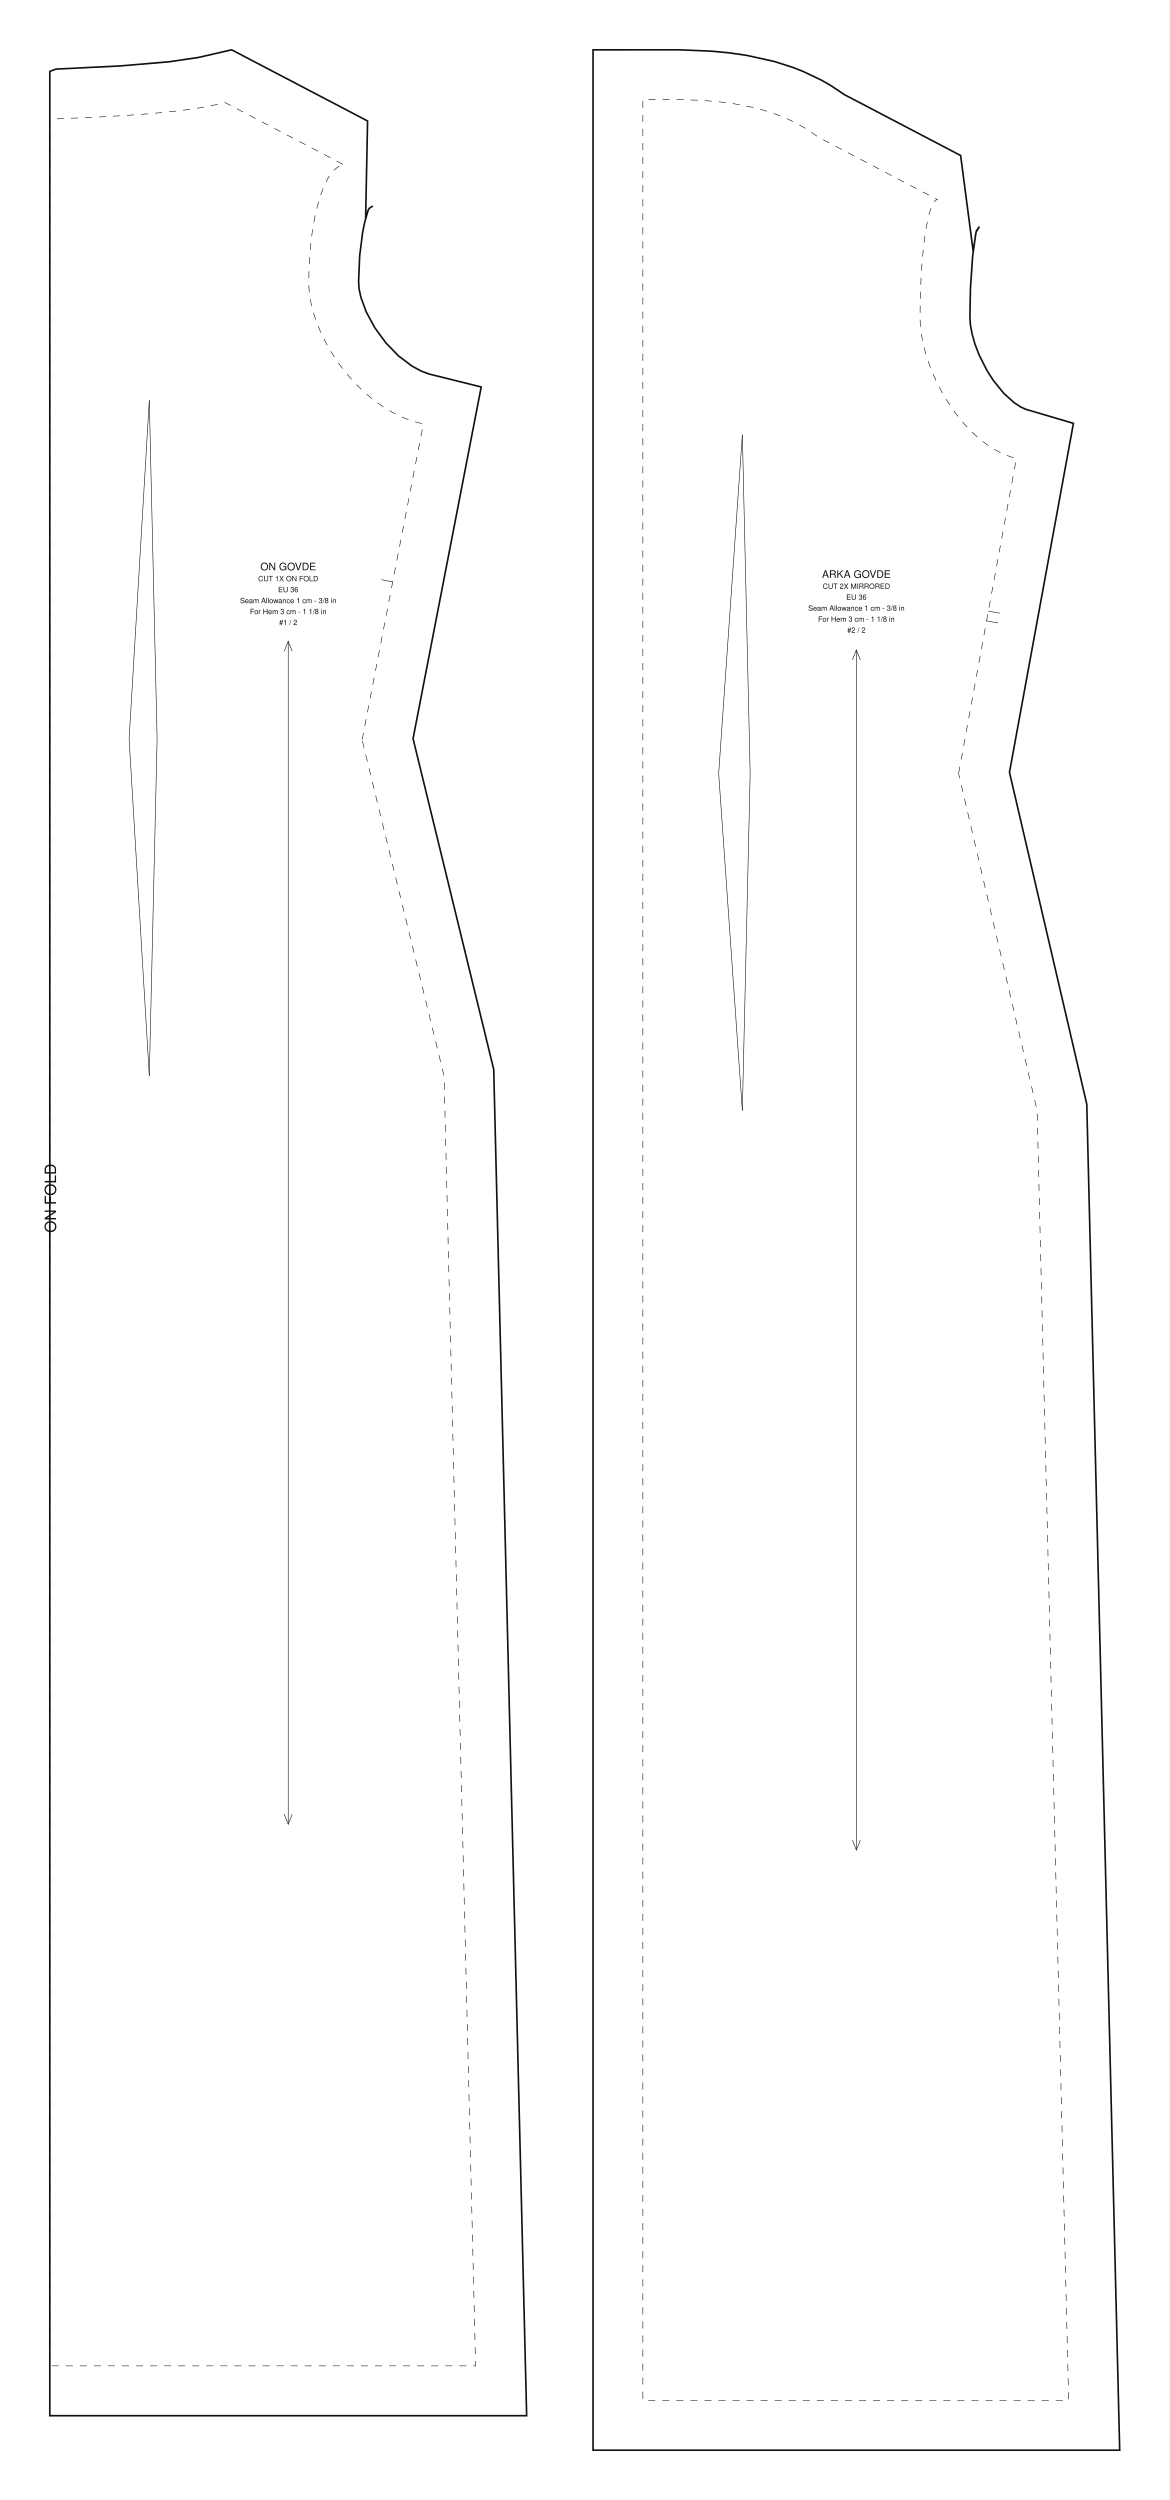
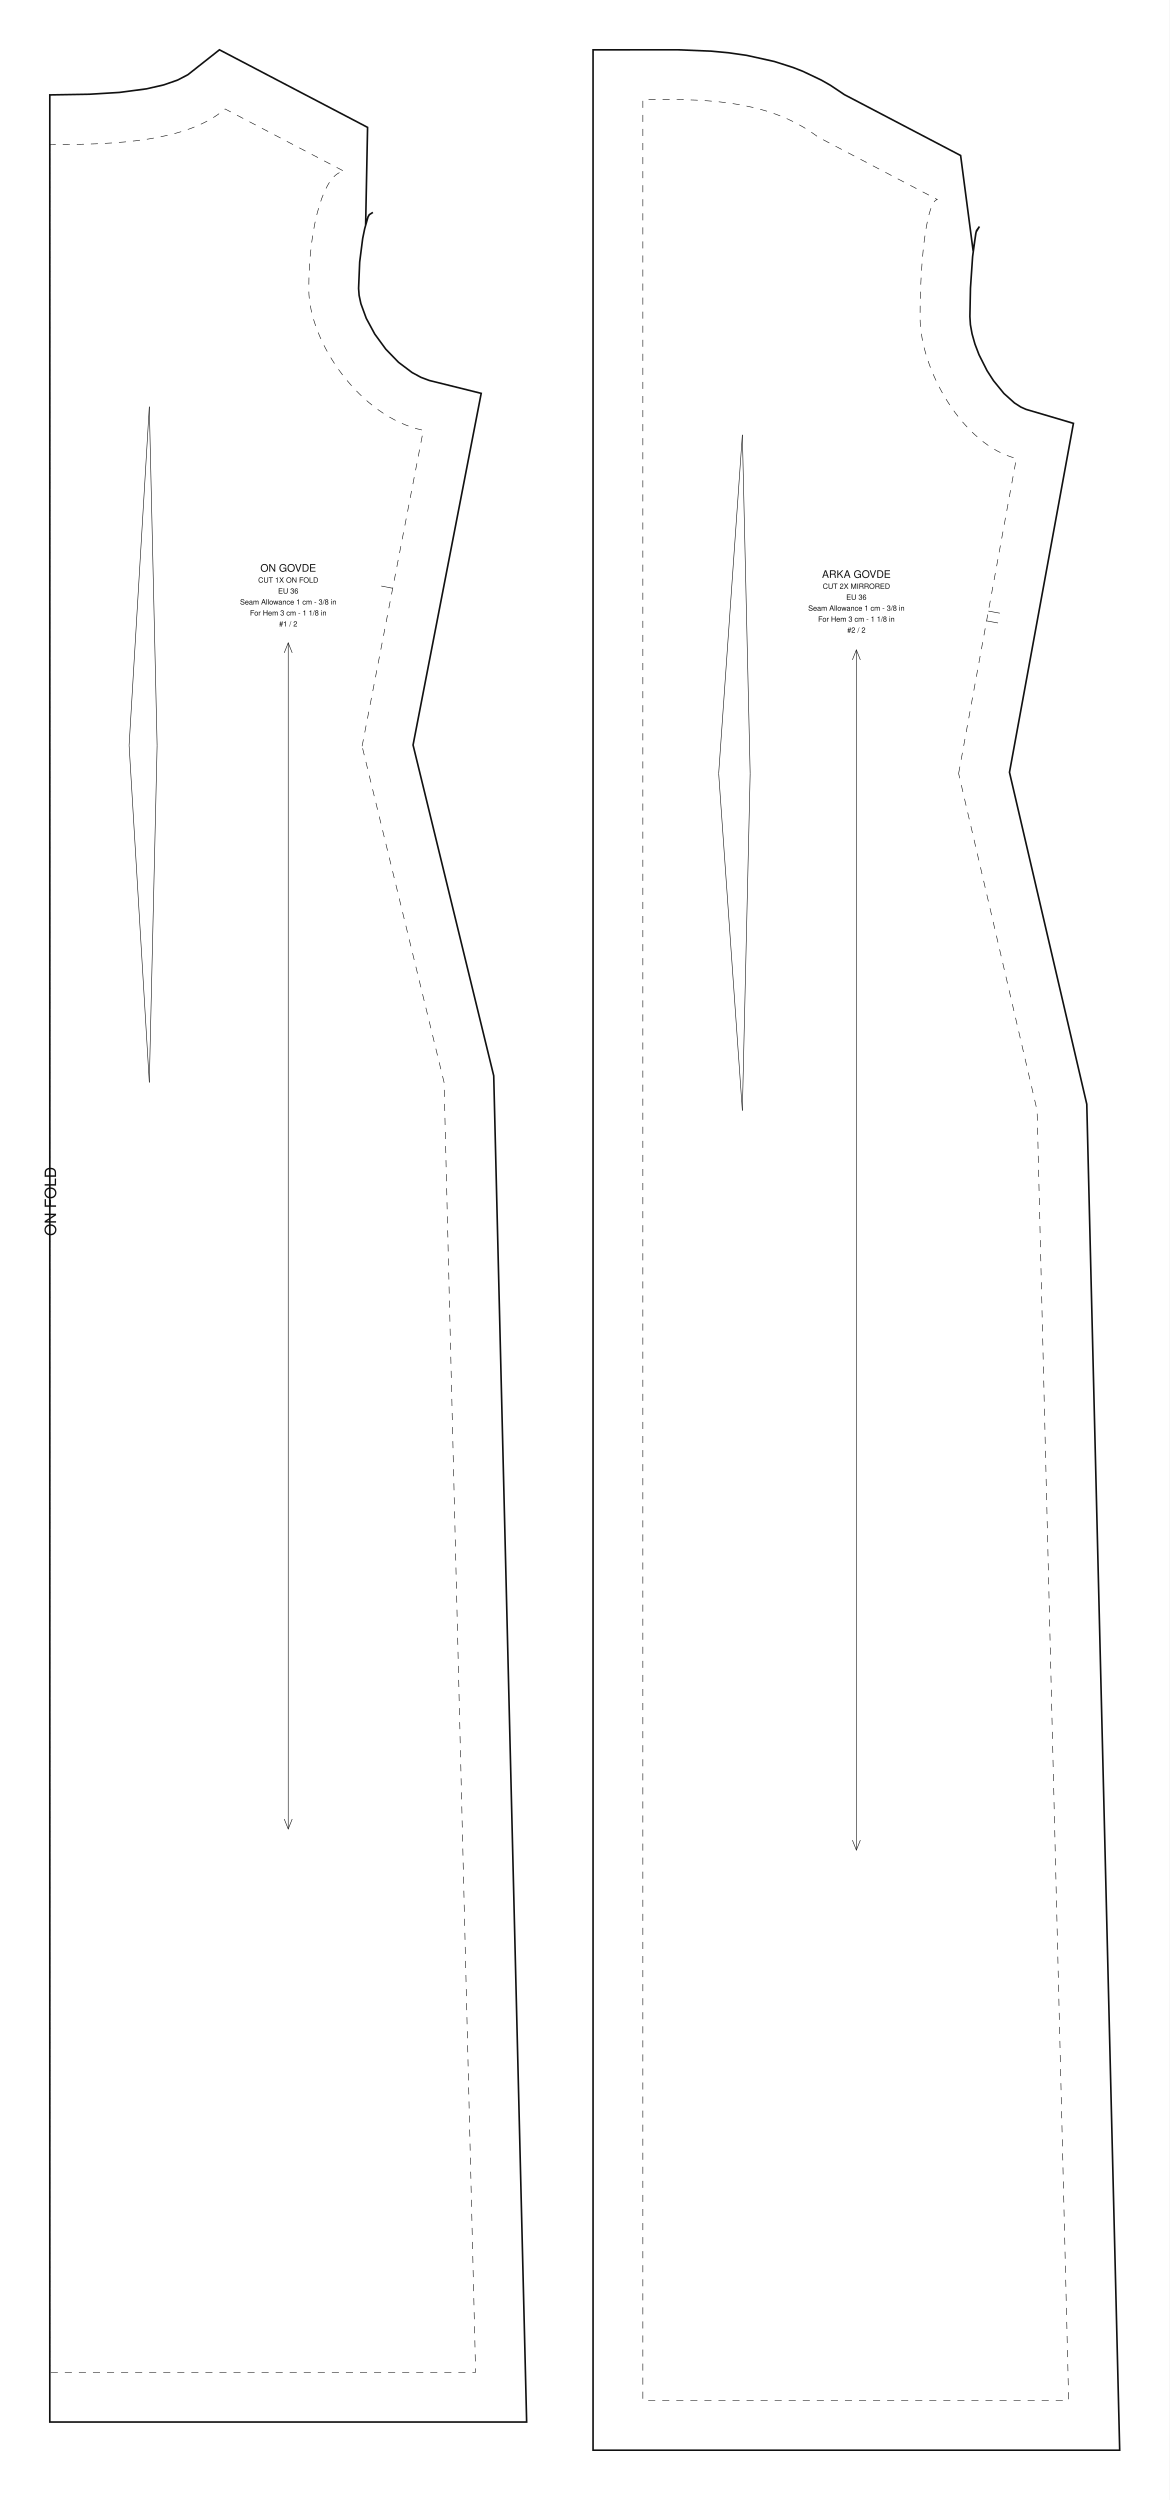
<svg xmlns="http://www.w3.org/2000/svg" data-ops="9" viewBox="0 0 704.485 1505.957" width="704.485mm" height="1505.957mm" data-scale="1:1" data-unit-mm="1" data-sheet="stitchu-pattern-sheet-v1" data-graf="taban-elbise" data-body="gercek36" data-parca="2">
  <rect width="704.485" height="1505.957" fill="#ffffff" />
  <g font-family="Helvetica,Arial,sans-serif" fill="none" stroke="#111111">
    <g data-panel="on_govde">
-       <path data-katman="1" data-tur="kesim" stroke-width="1.000" d="M 248.818 444.930 L 289.871 233.109 L 258.635 225.355 L 253.571 223.456 L 248.229 220.564 L 240.090 214.428 L 232.396 206.493 L 225.751 197.396 L 220.640 187.943 L 217.397 179.104 L 216.326 174.128 L 216.006 169.875 L 216.666 153.976 L 218.474 139.810 L 219.688 133.880 L 221.662 126.910 L 222.439 125.479 L 224.623 124.097 L 222.529 125.427 L 221.772 126.610 L 220.248 131.644 L 221.418 72.887 L 139.527 30.000 L 119.579 34.609 L 101.845 37.213 L 71.985 39.742 L 33.699 41.616 L 30.000 43.014 L 30.000 1455.163 L 317.243 1455.163 L 297.412 644.197 Z" />
-       <path data-katman="14" data-tur="dikis" stroke-width="0.350" stroke-dasharray="4.233 4.233" d="M 218.118 445.664 L 255.000 255.363 C 216.892 247.521 186.000 202.034 186.000 170.313 C 186.000 131.184 195.626 99.463 207.500 99.463 L 135.600 61.808 C 109.200 68.517 69.600 70.156 30.000 71.795 L 30.000 445.163 L 30.000 1425.163 L 286.500 1425.163 L 267.500 648.163 L 218.118 445.664 Z" />
-       <path data-katman="6" data-tur="kat" stroke-width="0.350" stroke-dasharray="4.233 4.233" d="M 30.000 71.795 L 30.000 1425.163" />
-       <text data-katman="15" x="33.760" y="742.582" font-size="9.400" fill="#111111" stroke="none" transform="rotate(-90 33.760 742.582)">ON FOLD</text>
-       <path data-katman="8" data-tur="pens" data-edge="ic_pens_1.1" stroke-width="0.350" d="M 94.641 445.163 L 89.938 241.163" />
-       <path data-katman="8" data-tur="pens" data-edge="ic_pens_1.2" stroke-width="0.350" d="M 89.938 241.163 L 77.773 445.163" />
-       <path data-katman="8" data-tur="pens" data-edge="ic_pens_1.3" stroke-width="0.350" d="M 77.773 445.163 L 89.938 648.163" />
-       <path data-katman="8" data-tur="pens" data-edge="ic_pens_1.4" stroke-width="0.350" d="M 89.938 648.163 L 94.641 445.163" />
-       <path data-katman="4" data-tur="centik" data-edge="side_front" stroke-width="0.350" d="M 236.559 350.513 L 229.687 349.182" />
-       <path data-katman="7" data-tur="grain" stroke-width="0.350" d="M 173.621 386.291 L 173.621 1098.873" />
-       <path data-katman="7" data-tur="grainOk" stroke-width="0.350" d="M 176.021 392.291 L 173.621 386.291 L 171.221 392.291" />
-       <path data-katman="7" data-tur="grainOk" stroke-width="0.350" d="M 171.221 1092.873 L 173.621 1098.873 L 176.021 1092.873" />
-       <text data-katman="15" x="173.621" y="343.536" text-anchor="middle" font-size="6.300" fill="#111111" stroke="none">ON GOVDE</text>
-       <text data-katman="15" x="173.621" y="350.136" text-anchor="middle" font-size="4.400" fill="#111111" stroke="none">CUT 1X ON FOLD</text>
-       <text data-katman="15" x="173.621" y="356.736" text-anchor="middle" font-size="4.400" fill="#111111" stroke="none">EU 36</text>
-       <text data-katman="15" x="173.621" y="363.336" text-anchor="middle" font-size="4.400" fill="#111111" stroke="none">Seam Allowance 1 cm - 3/8 in</text>
-       <text data-katman="15" x="173.621" y="369.936" text-anchor="middle" font-size="4.400" fill="#111111" stroke="none">For Hem 3 cm - 1 1/8 in</text>
-       <text data-katman="15" x="173.621" y="376.536" text-anchor="middle" font-size="4.400" fill="#111111" stroke="none">#1 / 2</text>
+       <path data-katman="1" data-tur="kesim" stroke-width="1.000" d="M 248.818 448.774 L 289.871 236.953 L 258.635 229.199 L 253.571 227.300 L 248.229 224.408 L 240.090 218.272 L 232.396 210.337 L 225.751 201.240 L 220.640 191.787 L 217.397 182.948 L 216.326 177.972 L 216.006 173.719 L 216.666 157.820 L 218.474 143.654 L 219.688 137.724 L 221.662 130.754 L 222.439 129.323 L 224.623 127.941 L 222.529 129.271 L 221.772 130.454 L 220.248 135.488 L 221.418 76.731 L 132.187 30.000 L 113.151 45.019 L 106.986 48.234 L 98.576 51.157 L 88.195 53.526 L 71.979 55.673 L 53.912 56.768 L 30.000 57.171 L 30.000 1459.007 L 317.243 1459.007 L 297.412 648.041 Z" />
+       <path data-katman="14" data-tur="dikis" stroke-width="0.350" stroke-dasharray="4.233 4.233" d="M 218.118 449.508 L 255.000 259.207 C 216.892 251.365 186.000 205.878 186.000 174.157 C 186.000 135.028 195.626 103.307 207.500 103.307 L 135.600 65.652 C 112.500 85.473 69.600 87.112 30.000 87.112 L 30.000 449.007 L 30.000 1429.007 L 286.500 1429.007 L 267.500 652.007 L 218.118 449.508 Z" />
+       <path data-katman="6" data-tur="kat" stroke-width="0.350" stroke-dasharray="4.233 4.233" d="M 30.000 87.112 L 30.000 1429.007" />
+       <text data-katman="15" x="33.760" y="744.504" font-size="9.400" fill="#111111" stroke="none" transform="rotate(-90 33.760 744.504)">ON FOLD</text>
+       <path data-katman="8" data-tur="pens" data-edge="ic_pens_1.1" stroke-width="0.350" d="M 94.641 449.007 L 89.938 245.007" />
+       <path data-katman="8" data-tur="pens" data-edge="ic_pens_1.2" stroke-width="0.350" d="M 89.938 245.007 L 77.773 449.007" />
+       <path data-katman="8" data-tur="pens" data-edge="ic_pens_1.3" stroke-width="0.350" d="M 77.773 449.007 L 89.938 652.007" />
+       <path data-katman="8" data-tur="pens" data-edge="ic_pens_1.4" stroke-width="0.350" d="M 89.938 652.007 L 94.641 449.007" />
+       <path data-katman="4" data-tur="centik" data-edge="side_front" stroke-width="0.350" d="M 236.559 354.358 L 229.687 353.026" />
+       <path data-katman="7" data-tur="grain" stroke-width="0.350" d="M 173.621 387.252 L 173.621 1101.756" />
+       <path data-katman="7" data-tur="grainOk" stroke-width="0.350" d="M 176.021 393.252 L 173.621 387.252 L 171.221 393.252" />
+       <path data-katman="7" data-tur="grainOk" stroke-width="0.350" d="M 171.221 1095.756 L 173.621 1101.756 L 176.021 1095.756" />
+       <text data-katman="15" x="173.621" y="344.382" text-anchor="middle" font-size="6.300" fill="#111111" stroke="none">ON GOVDE</text>
+       <text data-katman="15" x="173.621" y="350.982" text-anchor="middle" font-size="4.400" fill="#111111" stroke="none">CUT 1X ON FOLD</text>
+       <text data-katman="15" x="173.621" y="357.582" text-anchor="middle" font-size="4.400" fill="#111111" stroke="none">EU 36</text>
+       <text data-katman="15" x="173.621" y="364.182" text-anchor="middle" font-size="4.400" fill="#111111" stroke="none">Seam Allowance 1 cm - 3/8 in</text>
+       <text data-katman="15" x="173.621" y="370.782" text-anchor="middle" font-size="4.400" fill="#111111" stroke="none">For Hem 3 cm - 1 1/8 in</text>
+       <text data-katman="15" x="173.621" y="377.382" text-anchor="middle" font-size="4.400" fill="#111111" stroke="none">#1 / 2</text>
    </g>
    <g data-panel="arka_govde">
      <path data-katman="1" data-tur="kesim" stroke-width="1.000" d="M 608.091 465.228 L 646.615 255.026 L 618.057 246.593 L 614.888 245.173 L 611.083 242.718 L 604.751 237.027 L 598.439 229.277 L 594.589 223.293 L 589.737 213.680 L 587.284 207.234 L 585.548 201.098 L 584.557 195.607 L 584.245 190.684 L 584.593 173.495 L 585.887 154.487 L 587.789 140.683 L 588.265 138.877 L 589.987 136.466 L 587.971 139.796 L 586.224 151.324 L 578.661 93.681 L 508.663 57.022 L 500.251 51.387 L 494.693 48.222 L 483.423 42.876 L 477.755 40.660 L 466.440 37.041 L 449.736 33.339 L 438.906 31.792 L 428.409 30.808 L 408.687 30.000 L 357.243 30.004 L 357.243 1475.957 L 674.485 1475.957 L 654.658 665.148 Z" />
      <path data-katman="14" data-tur="dikis" stroke-width="0.350" stroke-dasharray="4.233 4.233" d="M 577.458 465.957 L 612.243 276.157 C 580.210 268.315 554.243 222.828 554.243 191.107 C 554.243 151.978 558.944 120.257 564.743 120.257 L 492.843 82.602 C 461.163 58.357 418.923 59.957 387.243 59.957 L 387.243 465.957 L 387.243 1445.957 L 643.743 1445.957 L 624.743 668.957 L 577.458 465.957 Z" />
      <path data-katman="8" data-tur="pens" data-edge="ic_pens_1.1" stroke-width="0.350" d="M 451.883 465.957 L 447.180 261.957" />
      <path data-katman="8" data-tur="pens" data-edge="ic_pens_1.2" stroke-width="0.350" d="M 447.180 261.957 L 432.918 465.957" />
      <path data-katman="8" data-tur="pens" data-edge="ic_pens_1.3" stroke-width="0.350" d="M 432.918 465.957 L 447.180 668.957" />
      <path data-katman="8" data-tur="pens" data-edge="ic_pens_1.4" stroke-width="0.350" d="M 447.180 668.957 L 451.883 465.957" />
      <path data-katman="4" data-tur="centik" data-edge="side_back" stroke-width="0.350" d="M 594.310 374.008 L 601.195 375.270" />
      <path data-katman="4" data-tur="centik" data-edge="side_back" stroke-width="0.350" d="M 595.391 368.106 L 602.276 369.368" />
      <path data-katman="7" data-tur="grain" stroke-width="0.350" d="M 515.864 391.489 L 515.864 1114.468" />
      <path data-katman="7" data-tur="grainOk" stroke-width="0.350" d="M 518.264 397.489 L 515.864 391.489 L 513.464 397.489" />
      <path data-katman="7" data-tur="grainOk" stroke-width="0.350" d="M 513.464 1108.468 L 515.864 1114.468 L 518.264 1108.468" />
      <text data-katman="15" x="515.864" y="348.111" text-anchor="middle" font-size="6.300" fill="#111111" stroke="none">ARKA GOVDE</text>
      <text data-katman="15" x="515.864" y="354.711" text-anchor="middle" font-size="4.400" fill="#111111" stroke="none">CUT 2X MIRRORED</text>
      <text data-katman="15" x="515.864" y="361.311" text-anchor="middle" font-size="4.400" fill="#111111" stroke="none">EU 36</text>
      <text data-katman="15" x="515.864" y="367.911" text-anchor="middle" font-size="4.400" fill="#111111" stroke="none">Seam Allowance 1 cm - 3/8 in</text>
      <text data-katman="15" x="515.864" y="374.511" text-anchor="middle" font-size="4.400" fill="#111111" stroke="none">For Hem 3 cm - 1 1/8 in</text>
      <text data-katman="15" x="515.864" y="381.111" text-anchor="middle" font-size="4.400" fill="#111111" stroke="none">#2 / 2</text>
    </g>
  </g>
</svg>
